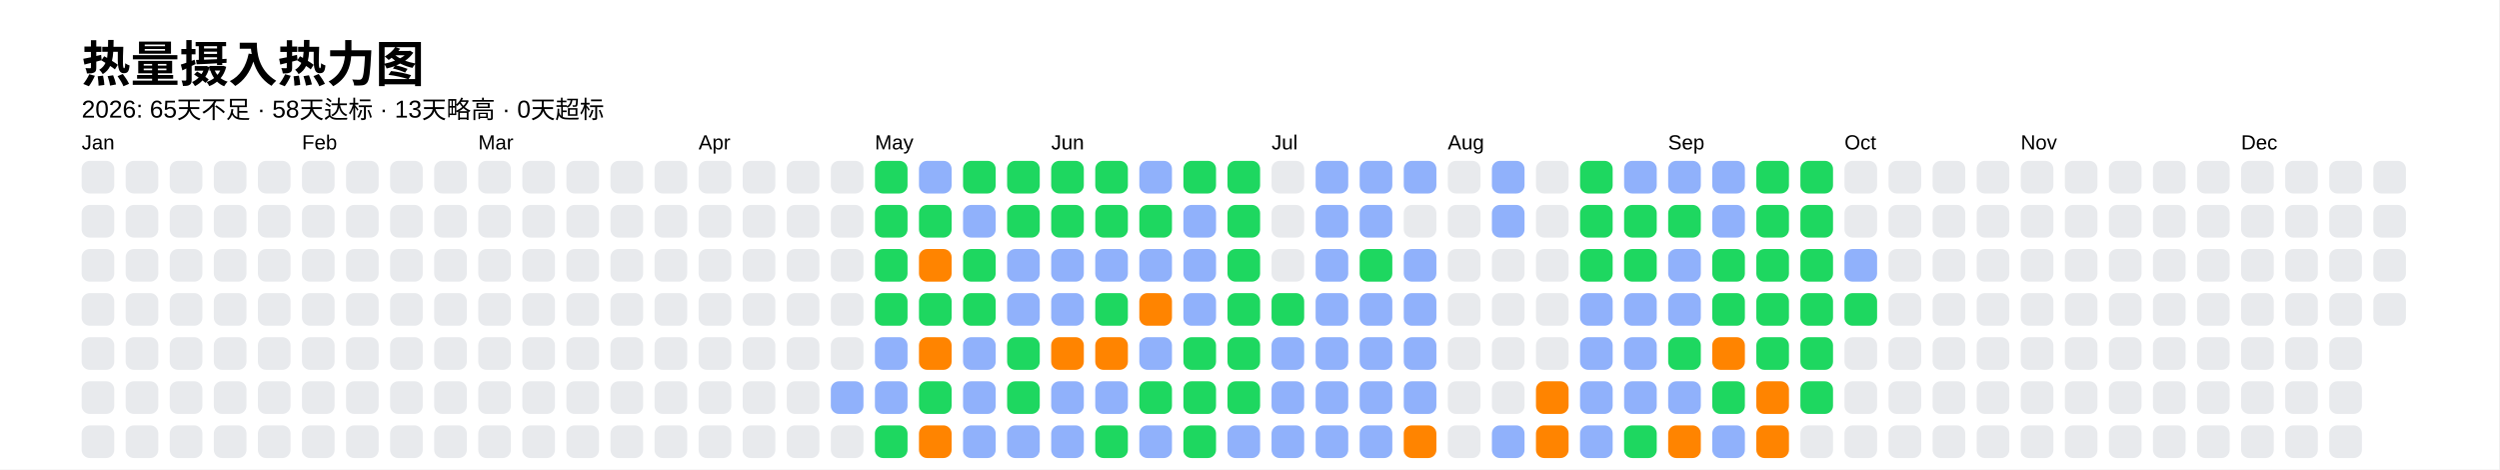
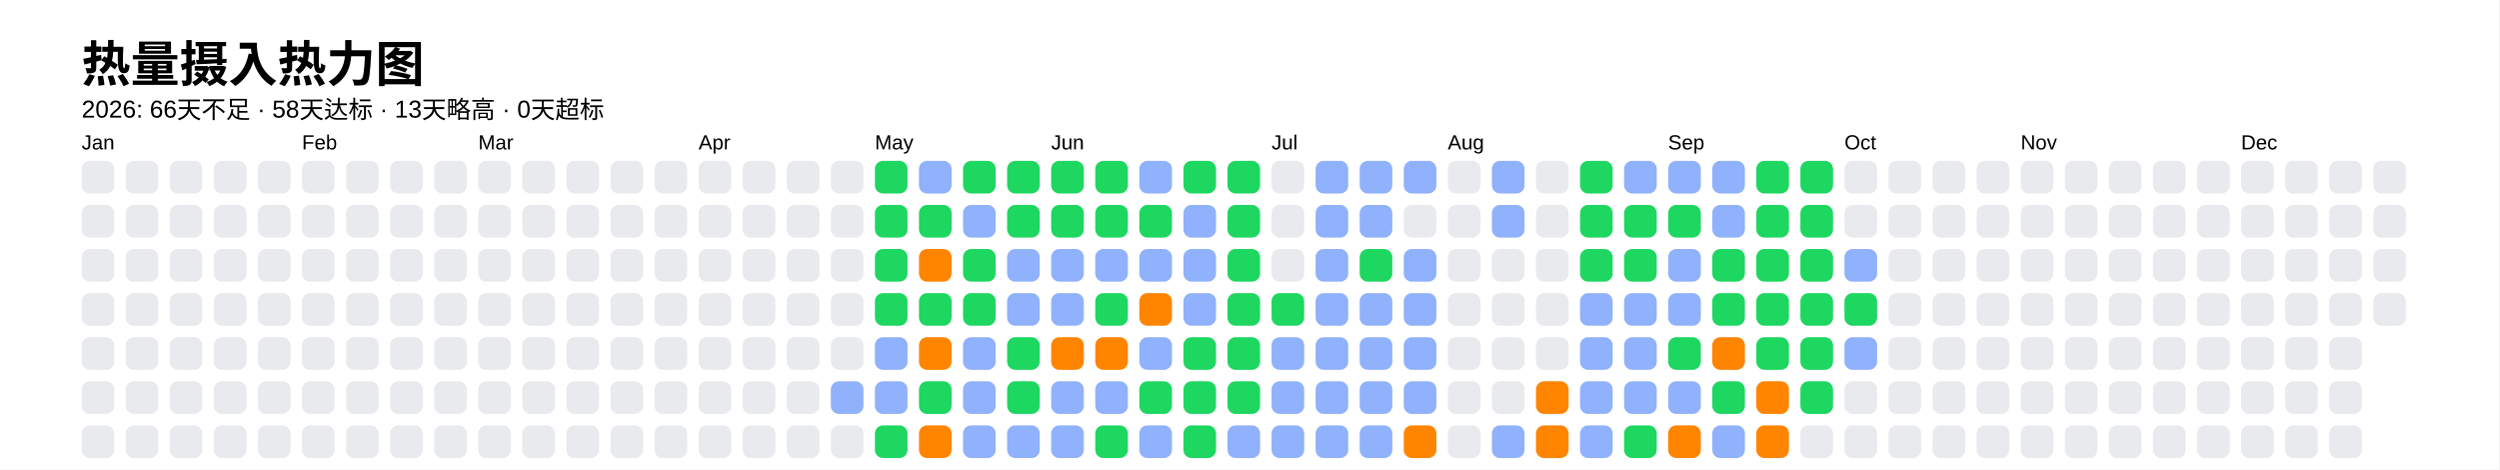
<svg xmlns="http://www.w3.org/2000/svg" style="background-color:white;" baseProfile="full" height="57.5mm" version="1.1" viewBox="0,0,306.2,57.5" width="306.2mm">
  <defs />
  <rect fill="#FFFFFF" height="57.5" width="306.2" x="0" y="0" />
  <text fill="#000000" style="font-size:6px; font-family:Arial; font-weight:bold;" x="10" y="10">热量摄入热力图</text>
-   <text fill="#000000" style="font-size:3px; font-family:Arial;" x="10" y="14.4">2026: 65天不足 · 58天达标 · 13天略高 · 0天超标</text>
+   <text fill="#000000" style="font-size:3px; font-family:Arial;" x="10" y="14.4">2026: 66天不足 · 58天达标 · 13天略高 · 0天超标</text>
  <text fill="#000000" style="font-size:2.5px; font-family:Arial" x="10" y="18.3">Jan</text>
  <rect fill="#E8EAED" height="4" rx="1" ry="1" width="4" x="10" y="19.7" />
  <rect fill="#E8EAED" height="4" rx="1" ry="1" width="4" x="10" y="25.1" />
  <rect fill="#E8EAED" height="4" rx="1" ry="1" width="4" x="10" y="30.5" />
  <rect fill="#E8EAED" height="4" rx="1" ry="1" width="4" x="10" y="35.9" />
  <rect fill="#E8EAED" height="4" rx="1" ry="1" width="4" x="10" y="41.3" />
  <rect fill="#E8EAED" height="4" rx="1" ry="1" width="4" x="10" y="46.7" />
  <rect fill="#E8EAED" height="4" rx="1" ry="1" width="4" x="10" y="52.1" />
  <rect fill="#E8EAED" height="4" rx="1" ry="1" width="4" x="15.4" y="19.7" />
  <rect fill="#E8EAED" height="4" rx="1" ry="1" width="4" x="15.4" y="25.1" />
  <rect fill="#E8EAED" height="4" rx="1" ry="1" width="4" x="15.4" y="30.5" />
  <rect fill="#E8EAED" height="4" rx="1" ry="1" width="4" x="15.4" y="35.9" />
  <rect fill="#E8EAED" height="4" rx="1" ry="1" width="4" x="15.4" y="41.3" />
  <rect fill="#E8EAED" height="4" rx="1" ry="1" width="4" x="15.4" y="46.7" />
  <rect fill="#E8EAED" height="4" rx="1" ry="1" width="4" x="15.4" y="52.1" />
  <rect fill="#E8EAED" height="4" rx="1" ry="1" width="4" x="20.8" y="19.7" />
  <rect fill="#E8EAED" height="4" rx="1" ry="1" width="4" x="20.8" y="25.1" />
  <rect fill="#E8EAED" height="4" rx="1" ry="1" width="4" x="20.8" y="30.5" />
  <rect fill="#E8EAED" height="4" rx="1" ry="1" width="4" x="20.8" y="35.9" />
  <rect fill="#E8EAED" height="4" rx="1" ry="1" width="4" x="20.8" y="41.3" />
  <rect fill="#E8EAED" height="4" rx="1" ry="1" width="4" x="20.8" y="46.7" />
  <rect fill="#E8EAED" height="4" rx="1" ry="1" width="4" x="20.8" y="52.1" />
  <rect fill="#E8EAED" height="4" rx="1" ry="1" width="4" x="26.2" y="19.7" />
  <rect fill="#E8EAED" height="4" rx="1" ry="1" width="4" x="26.2" y="25.1" />
  <rect fill="#E8EAED" height="4" rx="1" ry="1" width="4" x="26.2" y="30.5" />
  <rect fill="#E8EAED" height="4" rx="1" ry="1" width="4" x="26.2" y="35.9" />
  <rect fill="#E8EAED" height="4" rx="1" ry="1" width="4" x="26.2" y="41.3" />
  <rect fill="#E8EAED" height="4" rx="1" ry="1" width="4" x="26.2" y="46.7" />
  <rect fill="#E8EAED" height="4" rx="1" ry="1" width="4" x="26.2" y="52.1" />
  <rect fill="#E8EAED" height="4" rx="1" ry="1" width="4" x="31.6" y="19.7" />
  <rect fill="#E8EAED" height="4" rx="1" ry="1" width="4" x="31.6" y="25.1" />
  <rect fill="#E8EAED" height="4" rx="1" ry="1" width="4" x="31.6" y="30.5" />
  <rect fill="#E8EAED" height="4" rx="1" ry="1" width="4" x="31.6" y="35.9" />
  <rect fill="#E8EAED" height="4" rx="1" ry="1" width="4" x="31.6" y="41.3" />
  <rect fill="#E8EAED" height="4" rx="1" ry="1" width="4" x="31.6" y="46.7" />
  <rect fill="#E8EAED" height="4" rx="1" ry="1" width="4" x="31.6" y="52.1" />
  <text fill="#000000" style="font-size:2.5px; font-family:Arial" x="37.0" y="18.3">Feb</text>
  <rect fill="#E8EAED" height="4" rx="1" ry="1" width="4" x="37.0" y="19.7" />
  <rect fill="#E8EAED" height="4" rx="1" ry="1" width="4" x="37.0" y="25.1" />
  <rect fill="#E8EAED" height="4" rx="1" ry="1" width="4" x="37.0" y="30.5" />
  <rect fill="#E8EAED" height="4" rx="1" ry="1" width="4" x="37.0" y="35.9" />
  <rect fill="#E8EAED" height="4" rx="1" ry="1" width="4" x="37.0" y="41.3" />
  <rect fill="#E8EAED" height="4" rx="1" ry="1" width="4" x="37.0" y="46.7" />
  <rect fill="#E8EAED" height="4" rx="1" ry="1" width="4" x="37.0" y="52.1" />
  <rect fill="#E8EAED" height="4" rx="1" ry="1" width="4" x="42.4" y="19.7" />
  <rect fill="#E8EAED" height="4" rx="1" ry="1" width="4" x="42.4" y="25.1" />
  <rect fill="#E8EAED" height="4" rx="1" ry="1" width="4" x="42.4" y="30.5" />
  <rect fill="#E8EAED" height="4" rx="1" ry="1" width="4" x="42.4" y="35.9" />
  <rect fill="#E8EAED" height="4" rx="1" ry="1" width="4" x="42.4" y="41.3" />
  <rect fill="#E8EAED" height="4" rx="1" ry="1" width="4" x="42.4" y="46.7" />
  <rect fill="#E8EAED" height="4" rx="1" ry="1" width="4" x="42.4" y="52.1" />
  <rect fill="#E8EAED" height="4" rx="1" ry="1" width="4" x="47.8" y="19.7" />
  <rect fill="#E8EAED" height="4" rx="1" ry="1" width="4" x="47.8" y="25.1" />
  <rect fill="#E8EAED" height="4" rx="1" ry="1" width="4" x="47.8" y="30.5" />
  <rect fill="#E8EAED" height="4" rx="1" ry="1" width="4" x="47.8" y="35.9" />
  <rect fill="#E8EAED" height="4" rx="1" ry="1" width="4" x="47.8" y="41.3" />
  <rect fill="#E8EAED" height="4" rx="1" ry="1" width="4" x="47.8" y="46.7" />
  <rect fill="#E8EAED" height="4" rx="1" ry="1" width="4" x="47.8" y="52.1" />
  <rect fill="#E8EAED" height="4" rx="1" ry="1" width="4" x="53.2" y="19.7" />
  <rect fill="#E8EAED" height="4" rx="1" ry="1" width="4" x="53.2" y="25.1" />
  <rect fill="#E8EAED" height="4" rx="1" ry="1" width="4" x="53.2" y="30.5" />
  <rect fill="#E8EAED" height="4" rx="1" ry="1" width="4" x="53.2" y="35.9" />
  <rect fill="#E8EAED" height="4" rx="1" ry="1" width="4" x="53.2" y="41.3" />
  <rect fill="#E8EAED" height="4" rx="1" ry="1" width="4" x="53.2" y="46.7" />
  <rect fill="#E8EAED" height="4" rx="1" ry="1" width="4" x="53.2" y="52.1" />
  <text fill="#000000" style="font-size:2.5px; font-family:Arial" x="58.6" y="18.3">Mar</text>
  <rect fill="#E8EAED" height="4" rx="1" ry="1" width="4" x="58.6" y="19.7" />
  <rect fill="#E8EAED" height="4" rx="1" ry="1" width="4" x="58.6" y="25.1" />
  <rect fill="#E8EAED" height="4" rx="1" ry="1" width="4" x="58.6" y="30.5" />
  <rect fill="#E8EAED" height="4" rx="1" ry="1" width="4" x="58.6" y="35.9" />
  <rect fill="#E8EAED" height="4" rx="1" ry="1" width="4" x="58.6" y="41.3" />
  <rect fill="#E8EAED" height="4" rx="1" ry="1" width="4" x="58.6" y="46.7" />
  <rect fill="#E8EAED" height="4" rx="1" ry="1" width="4" x="58.6" y="52.1" />
  <rect fill="#E8EAED" height="4" rx="1" ry="1" width="4" x="64" y="19.7" />
  <rect fill="#E8EAED" height="4" rx="1" ry="1" width="4" x="64" y="25.1" />
  <rect fill="#E8EAED" height="4" rx="1" ry="1" width="4" x="64" y="30.5" />
  <rect fill="#E8EAED" height="4" rx="1" ry="1" width="4" x="64" y="35.9" />
  <rect fill="#E8EAED" height="4" rx="1" ry="1" width="4" x="64" y="41.3" />
  <rect fill="#E8EAED" height="4" rx="1" ry="1" width="4" x="64" y="46.7" />
  <rect fill="#E8EAED" height="4" rx="1" ry="1" width="4" x="64" y="52.1" />
  <rect fill="#E8EAED" height="4" rx="1" ry="1" width="4" x="69.4" y="19.7" />
  <rect fill="#E8EAED" height="4" rx="1" ry="1" width="4" x="69.4" y="25.1" />
  <rect fill="#E8EAED" height="4" rx="1" ry="1" width="4" x="69.4" y="30.5" />
  <rect fill="#E8EAED" height="4" rx="1" ry="1" width="4" x="69.4" y="35.9" />
  <rect fill="#E8EAED" height="4" rx="1" ry="1" width="4" x="69.4" y="41.3" />
  <rect fill="#E8EAED" height="4" rx="1" ry="1" width="4" x="69.4" y="46.7" />
  <rect fill="#E8EAED" height="4" rx="1" ry="1" width="4" x="69.4" y="52.1" />
  <rect fill="#E8EAED" height="4" rx="1" ry="1" width="4" x="74.8" y="19.7" />
  <rect fill="#E8EAED" height="4" rx="1" ry="1" width="4" x="74.8" y="25.1" />
  <rect fill="#E8EAED" height="4" rx="1" ry="1" width="4" x="74.8" y="30.5" />
  <rect fill="#E8EAED" height="4" rx="1" ry="1" width="4" x="74.8" y="35.9" />
  <rect fill="#E8EAED" height="4" rx="1" ry="1" width="4" x="74.8" y="41.3" />
  <rect fill="#E8EAED" height="4" rx="1" ry="1" width="4" x="74.8" y="46.7" />
  <rect fill="#E8EAED" height="4" rx="1" ry="1" width="4" x="74.8" y="52.1" />
  <rect fill="#E8EAED" height="4" rx="1" ry="1" width="4" x="80.2" y="19.7" />
  <rect fill="#E8EAED" height="4" rx="1" ry="1" width="4" x="80.2" y="25.1" />
  <rect fill="#E8EAED" height="4" rx="1" ry="1" width="4" x="80.2" y="30.5" />
  <rect fill="#E8EAED" height="4" rx="1" ry="1" width="4" x="80.2" y="35.9" />
  <rect fill="#E8EAED" height="4" rx="1" ry="1" width="4" x="80.2" y="41.3" />
  <rect fill="#E8EAED" height="4" rx="1" ry="1" width="4" x="80.2" y="46.7" />
  <rect fill="#E8EAED" height="4" rx="1" ry="1" width="4" x="80.2" y="52.1" />
  <text fill="#000000" style="font-size:2.5px; font-family:Arial" x="85.6" y="18.3">Apr</text>
  <rect fill="#E8EAED" height="4" rx="1" ry="1" width="4" x="85.6" y="19.7" />
  <rect fill="#E8EAED" height="4" rx="1" ry="1" width="4" x="85.6" y="25.1" />
  <rect fill="#E8EAED" height="4" rx="1" ry="1" width="4" x="85.6" y="30.5" />
  <rect fill="#E8EAED" height="4" rx="1" ry="1" width="4" x="85.6" y="35.9" />
  <rect fill="#E8EAED" height="4" rx="1" ry="1" width="4" x="85.6" y="41.3" />
  <rect fill="#E8EAED" height="4" rx="1" ry="1" width="4" x="85.6" y="46.7" />
  <rect fill="#E8EAED" height="4" rx="1" ry="1" width="4" x="85.6" y="52.1" />
  <rect fill="#E8EAED" height="4" rx="1" ry="1" width="4" x="91" y="19.7" />
  <rect fill="#E8EAED" height="4" rx="1" ry="1" width="4" x="91" y="25.1" />
  <rect fill="#E8EAED" height="4" rx="1" ry="1" width="4" x="91" y="30.5" />
  <rect fill="#E8EAED" height="4" rx="1" ry="1" width="4" x="91" y="35.9" />
  <rect fill="#E8EAED" height="4" rx="1" ry="1" width="4" x="91" y="41.3" />
  <rect fill="#E8EAED" height="4" rx="1" ry="1" width="4" x="91" y="46.7" />
  <rect fill="#E8EAED" height="4" rx="1" ry="1" width="4" x="91" y="52.1" />
  <rect fill="#E8EAED" height="4" rx="1" ry="1" width="4" x="96.4" y="19.7" />
  <rect fill="#E8EAED" height="4" rx="1" ry="1" width="4" x="96.4" y="25.1" />
  <rect fill="#E8EAED" height="4" rx="1" ry="1" width="4" x="96.4" y="30.5" />
  <rect fill="#E8EAED" height="4" rx="1" ry="1" width="4" x="96.4" y="35.9" />
  <rect fill="#E8EAED" height="4" rx="1" ry="1" width="4" x="96.4" y="41.3" />
  <rect fill="#E8EAED" height="4" rx="1" ry="1" width="4" x="96.4" y="46.7" />
  <rect fill="#E8EAED" height="4" rx="1" ry="1" width="4" x="96.4" y="52.1" />
  <rect fill="#E8EAED" height="4" rx="1" ry="1" width="4" x="101.8" y="19.7" />
  <rect fill="#E8EAED" height="4" rx="1" ry="1" width="4" x="101.8" y="25.1" />
  <rect fill="#E8EAED" height="4" rx="1" ry="1" width="4" x="101.8" y="30.5" />
  <rect fill="#E8EAED" height="4" rx="1" ry="1" width="4" x="101.8" y="35.9" />
  <rect fill="#E8EAED" height="4" rx="1" ry="1" width="4" x="101.8" y="41.3" />
  <rect fill="#90b1fb" height="4" rx="1" ry="1" width="4" x="101.8" y="46.7" />
  <rect fill="#E8EAED" height="4" rx="1" ry="1" width="4" x="101.8" y="52.1" />
  <text fill="#000000" style="font-size:2.5px; font-family:Arial" x="107.2" y="18.3">May</text>
  <rect fill="#1ed760" height="4" rx="1" ry="1" width="4" x="107.2" y="19.7" />
  <rect fill="#1ed760" height="4" rx="1" ry="1" width="4" x="107.2" y="25.1" />
  <rect fill="#1ed760" height="4" rx="1" ry="1" width="4" x="107.2" y="30.5" />
  <rect fill="#1ed760" height="4" rx="1" ry="1" width="4" x="107.2" y="35.9" />
  <rect fill="#90b1fb" height="4" rx="1" ry="1" width="4" x="107.2" y="41.3" />
  <rect fill="#90b1fb" height="4" rx="1" ry="1" width="4" x="107.2" y="46.7" />
  <rect fill="#1ed760" height="4" rx="1" ry="1" width="4" x="107.2" y="52.1" />
  <rect fill="#90b1fb" height="4" rx="1" ry="1" width="4" x="112.6" y="19.7" />
  <rect fill="#1ed760" height="4" rx="1" ry="1" width="4" x="112.6" y="25.1" />
  <rect fill="#ff8400" height="4" rx="1" ry="1" width="4" x="112.6" y="30.5" />
  <rect fill="#1ed760" height="4" rx="1" ry="1" width="4" x="112.6" y="35.9" />
  <rect fill="#ff8400" height="4" rx="1" ry="1" width="4" x="112.6" y="41.3" />
  <rect fill="#1ed760" height="4" rx="1" ry="1" width="4" x="112.6" y="46.7" />
  <rect fill="#ff8400" height="4" rx="1" ry="1" width="4" x="112.6" y="52.1" />
  <rect fill="#1ed760" height="4" rx="1" ry="1" width="4" x="118" y="19.7" />
  <rect fill="#90b1fb" height="4" rx="1" ry="1" width="4" x="118" y="25.1" />
  <rect fill="#1ed760" height="4" rx="1" ry="1" width="4" x="118" y="30.5" />
  <rect fill="#1ed760" height="4" rx="1" ry="1" width="4" x="118" y="35.9" />
  <rect fill="#90b1fb" height="4" rx="1" ry="1" width="4" x="118" y="41.3" />
  <rect fill="#90b1fb" height="4" rx="1" ry="1" width="4" x="118" y="46.7" />
  <rect fill="#90b1fb" height="4" rx="1" ry="1" width="4" x="118" y="52.1" />
  <rect fill="#1ed760" height="4" rx="1" ry="1" width="4" x="123.4" y="19.7" />
  <rect fill="#1ed760" height="4" rx="1" ry="1" width="4" x="123.4" y="25.1" />
  <rect fill="#90b1fb" height="4" rx="1" ry="1" width="4" x="123.4" y="30.5" />
  <rect fill="#90b1fb" height="4" rx="1" ry="1" width="4" x="123.4" y="35.9" />
  <rect fill="#1ed760" height="4" rx="1" ry="1" width="4" x="123.4" y="41.3" />
  <rect fill="#1ed760" height="4" rx="1" ry="1" width="4" x="123.4" y="46.7" />
  <rect fill="#90b1fb" height="4" rx="1" ry="1" width="4" x="123.4" y="52.1" />
  <text fill="#000000" style="font-size:2.5px; font-family:Arial" x="128.8" y="18.3">Jun</text>
  <rect fill="#1ed760" height="4" rx="1" ry="1" width="4" x="128.8" y="19.7" />
  <rect fill="#1ed760" height="4" rx="1" ry="1" width="4" x="128.8" y="25.1" />
  <rect fill="#90b1fb" height="4" rx="1" ry="1" width="4" x="128.8" y="30.5" />
  <rect fill="#90b1fb" height="4" rx="1" ry="1" width="4" x="128.8" y="35.9" />
  <rect fill="#ff8400" height="4" rx="1" ry="1" width="4" x="128.8" y="41.3" />
  <rect fill="#90b1fb" height="4" rx="1" ry="1" width="4" x="128.8" y="46.7" />
  <rect fill="#90b1fb" height="4" rx="1" ry="1" width="4" x="128.8" y="52.1" />
  <rect fill="#1ed760" height="4" rx="1" ry="1" width="4" x="134.2" y="19.7" />
  <rect fill="#1ed760" height="4" rx="1" ry="1" width="4" x="134.2" y="25.1" />
  <rect fill="#90b1fb" height="4" rx="1" ry="1" width="4" x="134.2" y="30.5" />
  <rect fill="#1ed760" height="4" rx="1" ry="1" width="4" x="134.2" y="35.9" />
  <rect fill="#ff8400" height="4" rx="1" ry="1" width="4" x="134.2" y="41.3" />
  <rect fill="#90b1fb" height="4" rx="1" ry="1" width="4" x="134.2" y="46.7" />
  <rect fill="#1ed760" height="4" rx="1" ry="1" width="4" x="134.2" y="52.1" />
  <rect fill="#90b1fb" height="4" rx="1" ry="1" width="4" x="139.6" y="19.7" />
  <rect fill="#1ed760" height="4" rx="1" ry="1" width="4" x="139.6" y="25.1" />
  <rect fill="#90b1fb" height="4" rx="1" ry="1" width="4" x="139.6" y="30.5" />
  <rect fill="#ff8400" height="4" rx="1" ry="1" width="4" x="139.6" y="35.9" />
  <rect fill="#90b1fb" height="4" rx="1" ry="1" width="4" x="139.6" y="41.3" />
  <rect fill="#1ed760" height="4" rx="1" ry="1" width="4" x="139.6" y="46.7" />
  <rect fill="#90b1fb" height="4" rx="1" ry="1" width="4" x="139.6" y="52.1" />
  <rect fill="#1ed760" height="4" rx="1" ry="1" width="4" x="145" y="19.7" />
  <rect fill="#90b1fb" height="4" rx="1" ry="1" width="4" x="145" y="25.1" />
  <rect fill="#90b1fb" height="4" rx="1" ry="1" width="4" x="145" y="30.5" />
  <rect fill="#90b1fb" height="4" rx="1" ry="1" width="4" x="145" y="35.9" />
  <rect fill="#1ed760" height="4" rx="1" ry="1" width="4" x="145" y="41.3" />
  <rect fill="#1ed760" height="4" rx="1" ry="1" width="4" x="145" y="46.7" />
  <rect fill="#1ed760" height="4" rx="1" ry="1" width="4" x="145" y="52.1" />
  <rect fill="#1ed760" height="4" rx="1" ry="1" width="4" x="150.4" y="19.7" />
  <rect fill="#1ed760" height="4" rx="1" ry="1" width="4" x="150.4" y="25.1" />
  <rect fill="#1ed760" height="4" rx="1" ry="1" width="4" x="150.4" y="30.5" />
  <rect fill="#1ed760" height="4" rx="1" ry="1" width="4" x="150.4" y="35.9" />
  <rect fill="#1ed760" height="4" rx="1" ry="1" width="4" x="150.4" y="41.3" />
  <rect fill="#1ed760" height="4" rx="1" ry="1" width="4" x="150.4" y="46.7" />
  <rect fill="#90b1fb" height="4" rx="1" ry="1" width="4" x="150.4" y="52.1" />
  <text fill="#000000" style="font-size:2.5px; font-family:Arial" x="155.8" y="18.3">Jul</text>
  <rect fill="#E8EAED" height="4" rx="1" ry="1" width="4" x="155.8" y="19.7" />
  <rect fill="#E8EAED" height="4" rx="1" ry="1" width="4" x="155.8" y="25.1" />
  <rect fill="#E8EAED" height="4" rx="1" ry="1" width="4" x="155.8" y="30.5" />
  <rect fill="#1ed760" height="4" rx="1" ry="1" width="4" x="155.8" y="35.9" />
  <rect fill="#90b1fb" height="4" rx="1" ry="1" width="4" x="155.8" y="41.3" />
  <rect fill="#90b1fb" height="4" rx="1" ry="1" width="4" x="155.8" y="46.7" />
  <rect fill="#90b1fb" height="4" rx="1" ry="1" width="4" x="155.8" y="52.1" />
  <rect fill="#90b1fb" height="4" rx="1" ry="1" width="4" x="161.2" y="19.7" />
  <rect fill="#90b1fb" height="4" rx="1" ry="1" width="4" x="161.2" y="25.1" />
  <rect fill="#90b1fb" height="4" rx="1" ry="1" width="4" x="161.2" y="30.5" />
  <rect fill="#90b1fb" height="4" rx="1" ry="1" width="4" x="161.2" y="35.9" />
  <rect fill="#90b1fb" height="4" rx="1" ry="1" width="4" x="161.2" y="41.3" />
  <rect fill="#90b1fb" height="4" rx="1" ry="1" width="4" x="161.2" y="46.7" />
  <rect fill="#90b1fb" height="4" rx="1" ry="1" width="4" x="161.2" y="52.1" />
  <rect fill="#90b1fb" height="4" rx="1" ry="1" width="4" x="166.6" y="19.7" />
  <rect fill="#90b1fb" height="4" rx="1" ry="1" width="4" x="166.6" y="25.1" />
  <rect fill="#1ed760" height="4" rx="1" ry="1" width="4" x="166.6" y="30.5" />
  <rect fill="#90b1fb" height="4" rx="1" ry="1" width="4" x="166.6" y="35.9" />
  <rect fill="#90b1fb" height="4" rx="1" ry="1" width="4" x="166.6" y="41.3" />
  <rect fill="#90b1fb" height="4" rx="1" ry="1" width="4" x="166.6" y="46.7" />
  <rect fill="#90b1fb" height="4" rx="1" ry="1" width="4" x="166.6" y="52.1" />
  <rect fill="#90b1fb" height="4" rx="1" ry="1" width="4" x="172" y="19.7" />
  <rect fill="#E8EAED" height="4" rx="1" ry="1" width="4" x="172" y="25.1" />
  <rect fill="#90b1fb" height="4" rx="1" ry="1" width="4" x="172" y="30.5" />
  <rect fill="#90b1fb" height="4" rx="1" ry="1" width="4" x="172" y="35.9" />
  <rect fill="#90b1fb" height="4" rx="1" ry="1" width="4" x="172" y="41.3" />
  <rect fill="#90b1fb" height="4" rx="1" ry="1" width="4" x="172" y="46.7" />
  <rect fill="#ff8400" height="4" rx="1" ry="1" width="4" x="172" y="52.1" />
  <text fill="#000000" style="font-size:2.5px; font-family:Arial" x="177.4" y="18.3">Aug</text>
  <rect fill="#E8EAED" height="4" rx="1" ry="1" width="4" x="177.4" y="19.7" />
  <rect fill="#E8EAED" height="4" rx="1" ry="1" width="4" x="177.4" y="25.1" />
  <rect fill="#E8EAED" height="4" rx="1" ry="1" width="4" x="177.4" y="30.5" />
  <rect fill="#E8EAED" height="4" rx="1" ry="1" width="4" x="177.4" y="35.9" />
  <rect fill="#E8EAED" height="4" rx="1" ry="1" width="4" x="177.4" y="41.3" />
  <rect fill="#E8EAED" height="4" rx="1" ry="1" width="4" x="177.4" y="46.7" />
  <rect fill="#E8EAED" height="4" rx="1" ry="1" width="4" x="177.4" y="52.1" />
  <rect fill="#90b1fb" height="4" rx="1" ry="1" width="4" x="182.8" y="19.7" />
  <rect fill="#90b1fb" height="4" rx="1" ry="1" width="4" x="182.8" y="25.1" />
  <rect fill="#E8EAED" height="4" rx="1" ry="1" width="4" x="182.8" y="30.5" />
  <rect fill="#E8EAED" height="4" rx="1" ry="1" width="4" x="182.8" y="35.9" />
  <rect fill="#E8EAED" height="4" rx="1" ry="1" width="4" x="182.8" y="41.3" />
  <rect fill="#E8EAED" height="4" rx="1" ry="1" width="4" x="182.8" y="46.7" />
  <rect fill="#90b1fb" height="4" rx="1" ry="1" width="4" x="182.8" y="52.1" />
  <rect fill="#E8EAED" height="4" rx="1" ry="1" width="4" x="188.2" y="19.7" />
  <rect fill="#E8EAED" height="4" rx="1" ry="1" width="4" x="188.2" y="25.1" />
  <rect fill="#E8EAED" height="4" rx="1" ry="1" width="4" x="188.2" y="30.5" />
  <rect fill="#E8EAED" height="4" rx="1" ry="1" width="4" x="188.2" y="35.9" />
  <rect fill="#E8EAED" height="4" rx="1" ry="1" width="4" x="188.2" y="41.3" />
  <rect fill="#ff8400" height="4" rx="1" ry="1" width="4" x="188.2" y="46.7" />
  <rect fill="#ff8400" height="4" rx="1" ry="1" width="4" x="188.2" y="52.1" />
  <rect fill="#1ed760" height="4" rx="1" ry="1" width="4" x="193.6" y="19.7" />
  <rect fill="#1ed760" height="4" rx="1" ry="1" width="4" x="193.6" y="25.1" />
  <rect fill="#1ed760" height="4" rx="1" ry="1" width="4" x="193.6" y="30.5" />
  <rect fill="#90b1fb" height="4" rx="1" ry="1" width="4" x="193.6" y="35.9" />
  <rect fill="#90b1fb" height="4" rx="1" ry="1" width="4" x="193.6" y="41.3" />
  <rect fill="#90b1fb" height="4" rx="1" ry="1" width="4" x="193.6" y="46.7" />
  <rect fill="#90b1fb" height="4" rx="1" ry="1" width="4" x="193.6" y="52.1" />
  <rect fill="#90b1fb" height="4" rx="1" ry="1" width="4" x="199" y="19.7" />
  <rect fill="#1ed760" height="4" rx="1" ry="1" width="4" x="199" y="25.1" />
  <rect fill="#1ed760" height="4" rx="1" ry="1" width="4" x="199" y="30.5" />
  <rect fill="#90b1fb" height="4" rx="1" ry="1" width="4" x="199" y="35.9" />
  <rect fill="#90b1fb" height="4" rx="1" ry="1" width="4" x="199" y="41.3" />
  <rect fill="#90b1fb" height="4" rx="1" ry="1" width="4" x="199" y="46.7" />
  <rect fill="#1ed760" height="4" rx="1" ry="1" width="4" x="199" y="52.1" />
  <text fill="#000000" style="font-size:2.5px; font-family:Arial" x="204.4" y="18.3">Sep</text>
  <rect fill="#90b1fb" height="4" rx="1" ry="1" width="4" x="204.4" y="19.7" />
  <rect fill="#1ed760" height="4" rx="1" ry="1" width="4" x="204.4" y="25.1" />
  <rect fill="#90b1fb" height="4" rx="1" ry="1" width="4" x="204.4" y="30.5" />
  <rect fill="#90b1fb" height="4" rx="1" ry="1" width="4" x="204.4" y="35.9" />
  <rect fill="#1ed760" height="4" rx="1" ry="1" width="4" x="204.4" y="41.3" />
  <rect fill="#90b1fb" height="4" rx="1" ry="1" width="4" x="204.4" y="46.7" />
  <rect fill="#ff8400" height="4" rx="1" ry="1" width="4" x="204.4" y="52.1" />
  <rect fill="#90b1fb" height="4" rx="1" ry="1" width="4" x="209.8" y="19.7" />
  <rect fill="#90b1fb" height="4" rx="1" ry="1" width="4" x="209.8" y="25.1" />
  <rect fill="#1ed760" height="4" rx="1" ry="1" width="4" x="209.8" y="30.5" />
  <rect fill="#1ed760" height="4" rx="1" ry="1" width="4" x="209.8" y="35.9" />
  <rect fill="#ff8400" height="4" rx="1" ry="1" width="4" x="209.8" y="41.3" />
  <rect fill="#1ed760" height="4" rx="1" ry="1" width="4" x="209.8" y="46.7" />
  <rect fill="#90b1fb" height="4" rx="1" ry="1" width="4" x="209.8" y="52.1" />
  <rect fill="#1ed760" height="4" rx="1" ry="1" width="4" x="215.2" y="19.7" />
  <rect fill="#1ed760" height="4" rx="1" ry="1" width="4" x="215.2" y="25.1" />
  <rect fill="#1ed760" height="4" rx="1" ry="1" width="4" x="215.2" y="30.5" />
  <rect fill="#1ed760" height="4" rx="1" ry="1" width="4" x="215.2" y="35.9" />
  <rect fill="#1ed760" height="4" rx="1" ry="1" width="4" x="215.2" y="41.3" />
  <rect fill="#ff8400" height="4" rx="1" ry="1" width="4" x="215.2" y="46.7" />
  <rect fill="#ff8400" height="4" rx="1" ry="1" width="4" x="215.2" y="52.1" />
  <rect fill="#1ed760" height="4" rx="1" ry="1" width="4" x="220.6" y="19.7" />
  <rect fill="#1ed760" height="4" rx="1" ry="1" width="4" x="220.6" y="25.1" />
  <rect fill="#1ed760" height="4" rx="1" ry="1" width="4" x="220.6" y="30.5" />
  <rect fill="#1ed760" height="4" rx="1" ry="1" width="4" x="220.6" y="35.9" />
  <rect fill="#1ed760" height="4" rx="1" ry="1" width="4" x="220.6" y="41.3" />
  <rect fill="#1ed760" height="4" rx="1" ry="1" width="4" x="220.6" y="46.7" />
  <rect fill="#E8EAED" height="4" rx="1" ry="1" width="4" x="220.6" y="52.1" />
  <text fill="#000000" style="font-size:2.5px; font-family:Arial" x="226" y="18.3">Oct</text>
  <rect fill="#E8EAED" height="4" rx="1" ry="1" width="4" x="226" y="19.7" />
  <rect fill="#E8EAED" height="4" rx="1" ry="1" width="4" x="226" y="25.1" />
  <rect fill="#90b1fb" height="4" rx="1" ry="1" width="4" x="226" y="30.5" />
  <rect fill="#1ed760" height="4" rx="1" ry="1" width="4" x="226" y="35.9" />
-   <rect fill="#E8EAED" height="4" rx="1" ry="1" width="4" x="226" y="41.3" />
+   <rect fill="#90b1fb" height="4" rx="1" ry="1" width="4" x="226" y="41.3" />
  <rect fill="#E8EAED" height="4" rx="1" ry="1" width="4" x="226" y="46.7" />
  <rect fill="#E8EAED" height="4" rx="1" ry="1" width="4" x="226" y="52.1" />
  <rect fill="#E8EAED" height="4" rx="1" ry="1" width="4" x="231.4" y="19.7" />
  <rect fill="#E8EAED" height="4" rx="1" ry="1" width="4" x="231.4" y="25.1" />
  <rect fill="#E8EAED" height="4" rx="1" ry="1" width="4" x="231.4" y="30.5" />
  <rect fill="#E8EAED" height="4" rx="1" ry="1" width="4" x="231.4" y="35.9" />
  <rect fill="#E8EAED" height="4" rx="1" ry="1" width="4" x="231.4" y="41.3" />
  <rect fill="#E8EAED" height="4" rx="1" ry="1" width="4" x="231.4" y="46.7" />
  <rect fill="#E8EAED" height="4" rx="1" ry="1" width="4" x="231.4" y="52.1" />
  <rect fill="#E8EAED" height="4" rx="1" ry="1" width="4" x="236.8" y="19.7" />
  <rect fill="#E8EAED" height="4" rx="1" ry="1" width="4" x="236.8" y="25.1" />
  <rect fill="#E8EAED" height="4" rx="1" ry="1" width="4" x="236.8" y="30.5" />
  <rect fill="#E8EAED" height="4" rx="1" ry="1" width="4" x="236.8" y="35.9" />
  <rect fill="#E8EAED" height="4" rx="1" ry="1" width="4" x="236.8" y="41.3" />
  <rect fill="#E8EAED" height="4" rx="1" ry="1" width="4" x="236.8" y="46.7" />
  <rect fill="#E8EAED" height="4" rx="1" ry="1" width="4" x="236.8" y="52.1" />
  <rect fill="#E8EAED" height="4" rx="1" ry="1" width="4" x="242.2" y="19.7" />
  <rect fill="#E8EAED" height="4" rx="1" ry="1" width="4" x="242.2" y="25.1" />
  <rect fill="#E8EAED" height="4" rx="1" ry="1" width="4" x="242.2" y="30.5" />
  <rect fill="#E8EAED" height="4" rx="1" ry="1" width="4" x="242.2" y="35.9" />
  <rect fill="#E8EAED" height="4" rx="1" ry="1" width="4" x="242.2" y="41.3" />
  <rect fill="#E8EAED" height="4" rx="1" ry="1" width="4" x="242.2" y="46.7" />
  <rect fill="#E8EAED" height="4" rx="1" ry="1" width="4" x="242.2" y="52.1" />
  <text fill="#000000" style="font-size:2.5px; font-family:Arial" x="247.6" y="18.3">Nov</text>
  <rect fill="#E8EAED" height="4" rx="1" ry="1" width="4" x="247.6" y="19.7" />
  <rect fill="#E8EAED" height="4" rx="1" ry="1" width="4" x="247.6" y="25.1" />
  <rect fill="#E8EAED" height="4" rx="1" ry="1" width="4" x="247.6" y="30.5" />
  <rect fill="#E8EAED" height="4" rx="1" ry="1" width="4" x="247.6" y="35.9" />
  <rect fill="#E8EAED" height="4" rx="1" ry="1" width="4" x="247.6" y="41.3" />
  <rect fill="#E8EAED" height="4" rx="1" ry="1" width="4" x="247.6" y="46.7" />
  <rect fill="#E8EAED" height="4" rx="1" ry="1" width="4" x="247.6" y="52.1" />
  <rect fill="#E8EAED" height="4" rx="1" ry="1" width="4" x="253" y="19.7" />
  <rect fill="#E8EAED" height="4" rx="1" ry="1" width="4" x="253" y="25.1" />
  <rect fill="#E8EAED" height="4" rx="1" ry="1" width="4" x="253" y="30.5" />
  <rect fill="#E8EAED" height="4" rx="1" ry="1" width="4" x="253" y="35.9" />
  <rect fill="#E8EAED" height="4" rx="1" ry="1" width="4" x="253" y="41.3" />
  <rect fill="#E8EAED" height="4" rx="1" ry="1" width="4" x="253" y="46.7" />
  <rect fill="#E8EAED" height="4" rx="1" ry="1" width="4" x="253" y="52.1" />
  <rect fill="#E8EAED" height="4" rx="1" ry="1" width="4" x="258.4" y="19.7" />
  <rect fill="#E8EAED" height="4" rx="1" ry="1" width="4" x="258.4" y="25.1" />
  <rect fill="#E8EAED" height="4" rx="1" ry="1" width="4" x="258.4" y="30.5" />
  <rect fill="#E8EAED" height="4" rx="1" ry="1" width="4" x="258.4" y="35.9" />
  <rect fill="#E8EAED" height="4" rx="1" ry="1" width="4" x="258.4" y="41.3" />
  <rect fill="#E8EAED" height="4" rx="1" ry="1" width="4" x="258.4" y="46.7" />
  <rect fill="#E8EAED" height="4" rx="1" ry="1" width="4" x="258.4" y="52.1" />
  <rect fill="#E8EAED" height="4" rx="1" ry="1" width="4" x="263.8" y="19.7" />
  <rect fill="#E8EAED" height="4" rx="1" ry="1" width="4" x="263.8" y="25.1" />
  <rect fill="#E8EAED" height="4" rx="1" ry="1" width="4" x="263.8" y="30.5" />
  <rect fill="#E8EAED" height="4" rx="1" ry="1" width="4" x="263.8" y="35.9" />
  <rect fill="#E8EAED" height="4" rx="1" ry="1" width="4" x="263.8" y="41.3" />
  <rect fill="#E8EAED" height="4" rx="1" ry="1" width="4" x="263.8" y="46.7" />
  <rect fill="#E8EAED" height="4" rx="1" ry="1" width="4" x="263.8" y="52.1" />
  <rect fill="#E8EAED" height="4" rx="1" ry="1" width="4" x="269.2" y="19.7" />
  <rect fill="#E8EAED" height="4" rx="1" ry="1" width="4" x="269.2" y="25.1" />
  <rect fill="#E8EAED" height="4" rx="1" ry="1" width="4" x="269.2" y="30.5" />
  <rect fill="#E8EAED" height="4" rx="1" ry="1" width="4" x="269.2" y="35.9" />
  <rect fill="#E8EAED" height="4" rx="1" ry="1" width="4" x="269.2" y="41.3" />
  <rect fill="#E8EAED" height="4" rx="1" ry="1" width="4" x="269.2" y="46.7" />
  <rect fill="#E8EAED" height="4" rx="1" ry="1" width="4" x="269.2" y="52.1" />
  <text fill="#000000" style="font-size:2.5px; font-family:Arial" x="274.6" y="18.3">Dec</text>
  <rect fill="#E8EAED" height="4" rx="1" ry="1" width="4" x="274.6" y="19.7" />
  <rect fill="#E8EAED" height="4" rx="1" ry="1" width="4" x="274.6" y="25.1" />
  <rect fill="#E8EAED" height="4" rx="1" ry="1" width="4" x="274.6" y="30.5" />
  <rect fill="#E8EAED" height="4" rx="1" ry="1" width="4" x="274.6" y="35.9" />
  <rect fill="#E8EAED" height="4" rx="1" ry="1" width="4" x="274.6" y="41.3" />
  <rect fill="#E8EAED" height="4" rx="1" ry="1" width="4" x="274.6" y="46.7" />
  <rect fill="#E8EAED" height="4" rx="1" ry="1" width="4" x="274.6" y="52.1" />
  <rect fill="#E8EAED" height="4" rx="1" ry="1" width="4" x="280" y="19.7" />
  <rect fill="#E8EAED" height="4" rx="1" ry="1" width="4" x="280" y="25.1" />
  <rect fill="#E8EAED" height="4" rx="1" ry="1" width="4" x="280" y="30.5" />
  <rect fill="#E8EAED" height="4" rx="1" ry="1" width="4" x="280" y="35.9" />
  <rect fill="#E8EAED" height="4" rx="1" ry="1" width="4" x="280" y="41.3" />
  <rect fill="#E8EAED" height="4" rx="1" ry="1" width="4" x="280" y="46.7" />
  <rect fill="#E8EAED" height="4" rx="1" ry="1" width="4" x="280" y="52.1" />
  <rect fill="#E8EAED" height="4" rx="1" ry="1" width="4" x="285.4" y="19.7" />
  <rect fill="#E8EAED" height="4" rx="1" ry="1" width="4" x="285.4" y="25.1" />
  <rect fill="#E8EAED" height="4" rx="1" ry="1" width="4" x="285.4" y="30.5" />
  <rect fill="#E8EAED" height="4" rx="1" ry="1" width="4" x="285.4" y="35.9" />
  <rect fill="#E8EAED" height="4" rx="1" ry="1" width="4" x="285.4" y="41.3" />
  <rect fill="#E8EAED" height="4" rx="1" ry="1" width="4" x="285.4" y="46.7" />
  <rect fill="#E8EAED" height="4" rx="1" ry="1" width="4" x="285.4" y="52.1" />
  <rect fill="#E8EAED" height="4" rx="1" ry="1" width="4" x="290.8" y="19.7" />
  <rect fill="#E8EAED" height="4" rx="1" ry="1" width="4" x="290.8" y="25.1" />
  <rect fill="#E8EAED" height="4" rx="1" ry="1" width="4" x="290.8" y="30.5" />
  <rect fill="#E8EAED" height="4" rx="1" ry="1" width="4" x="290.8" y="35.9" />
</svg>
